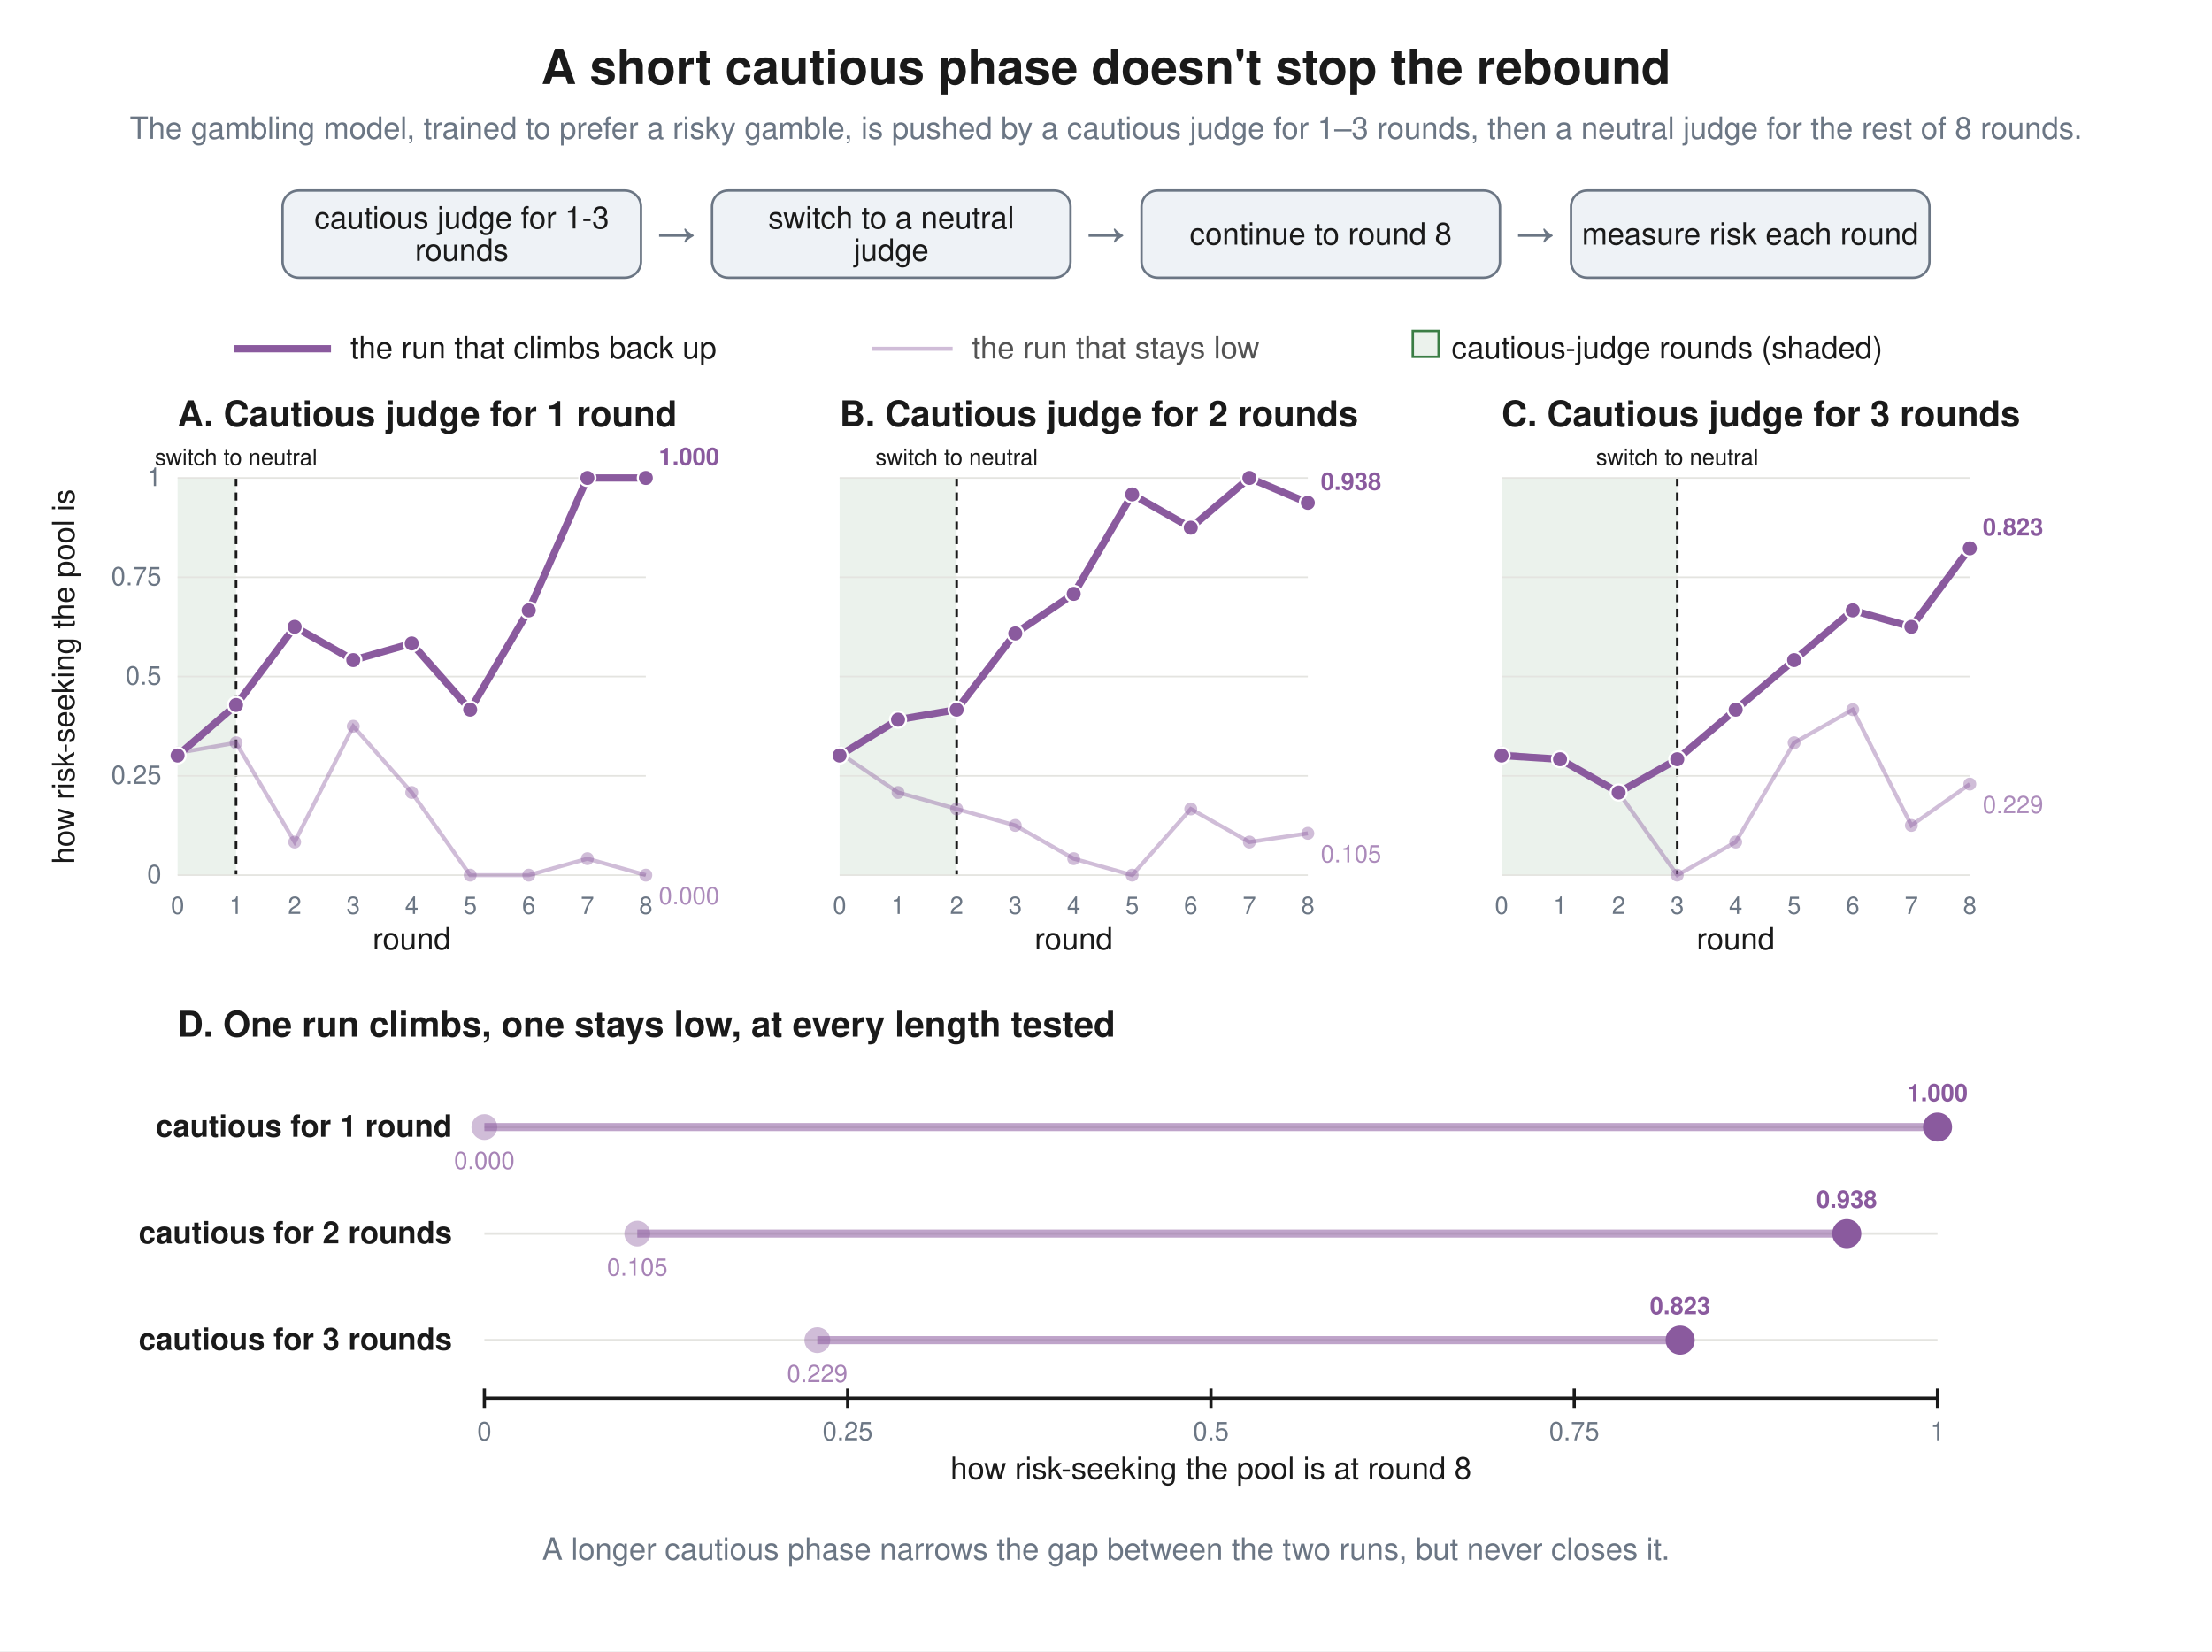
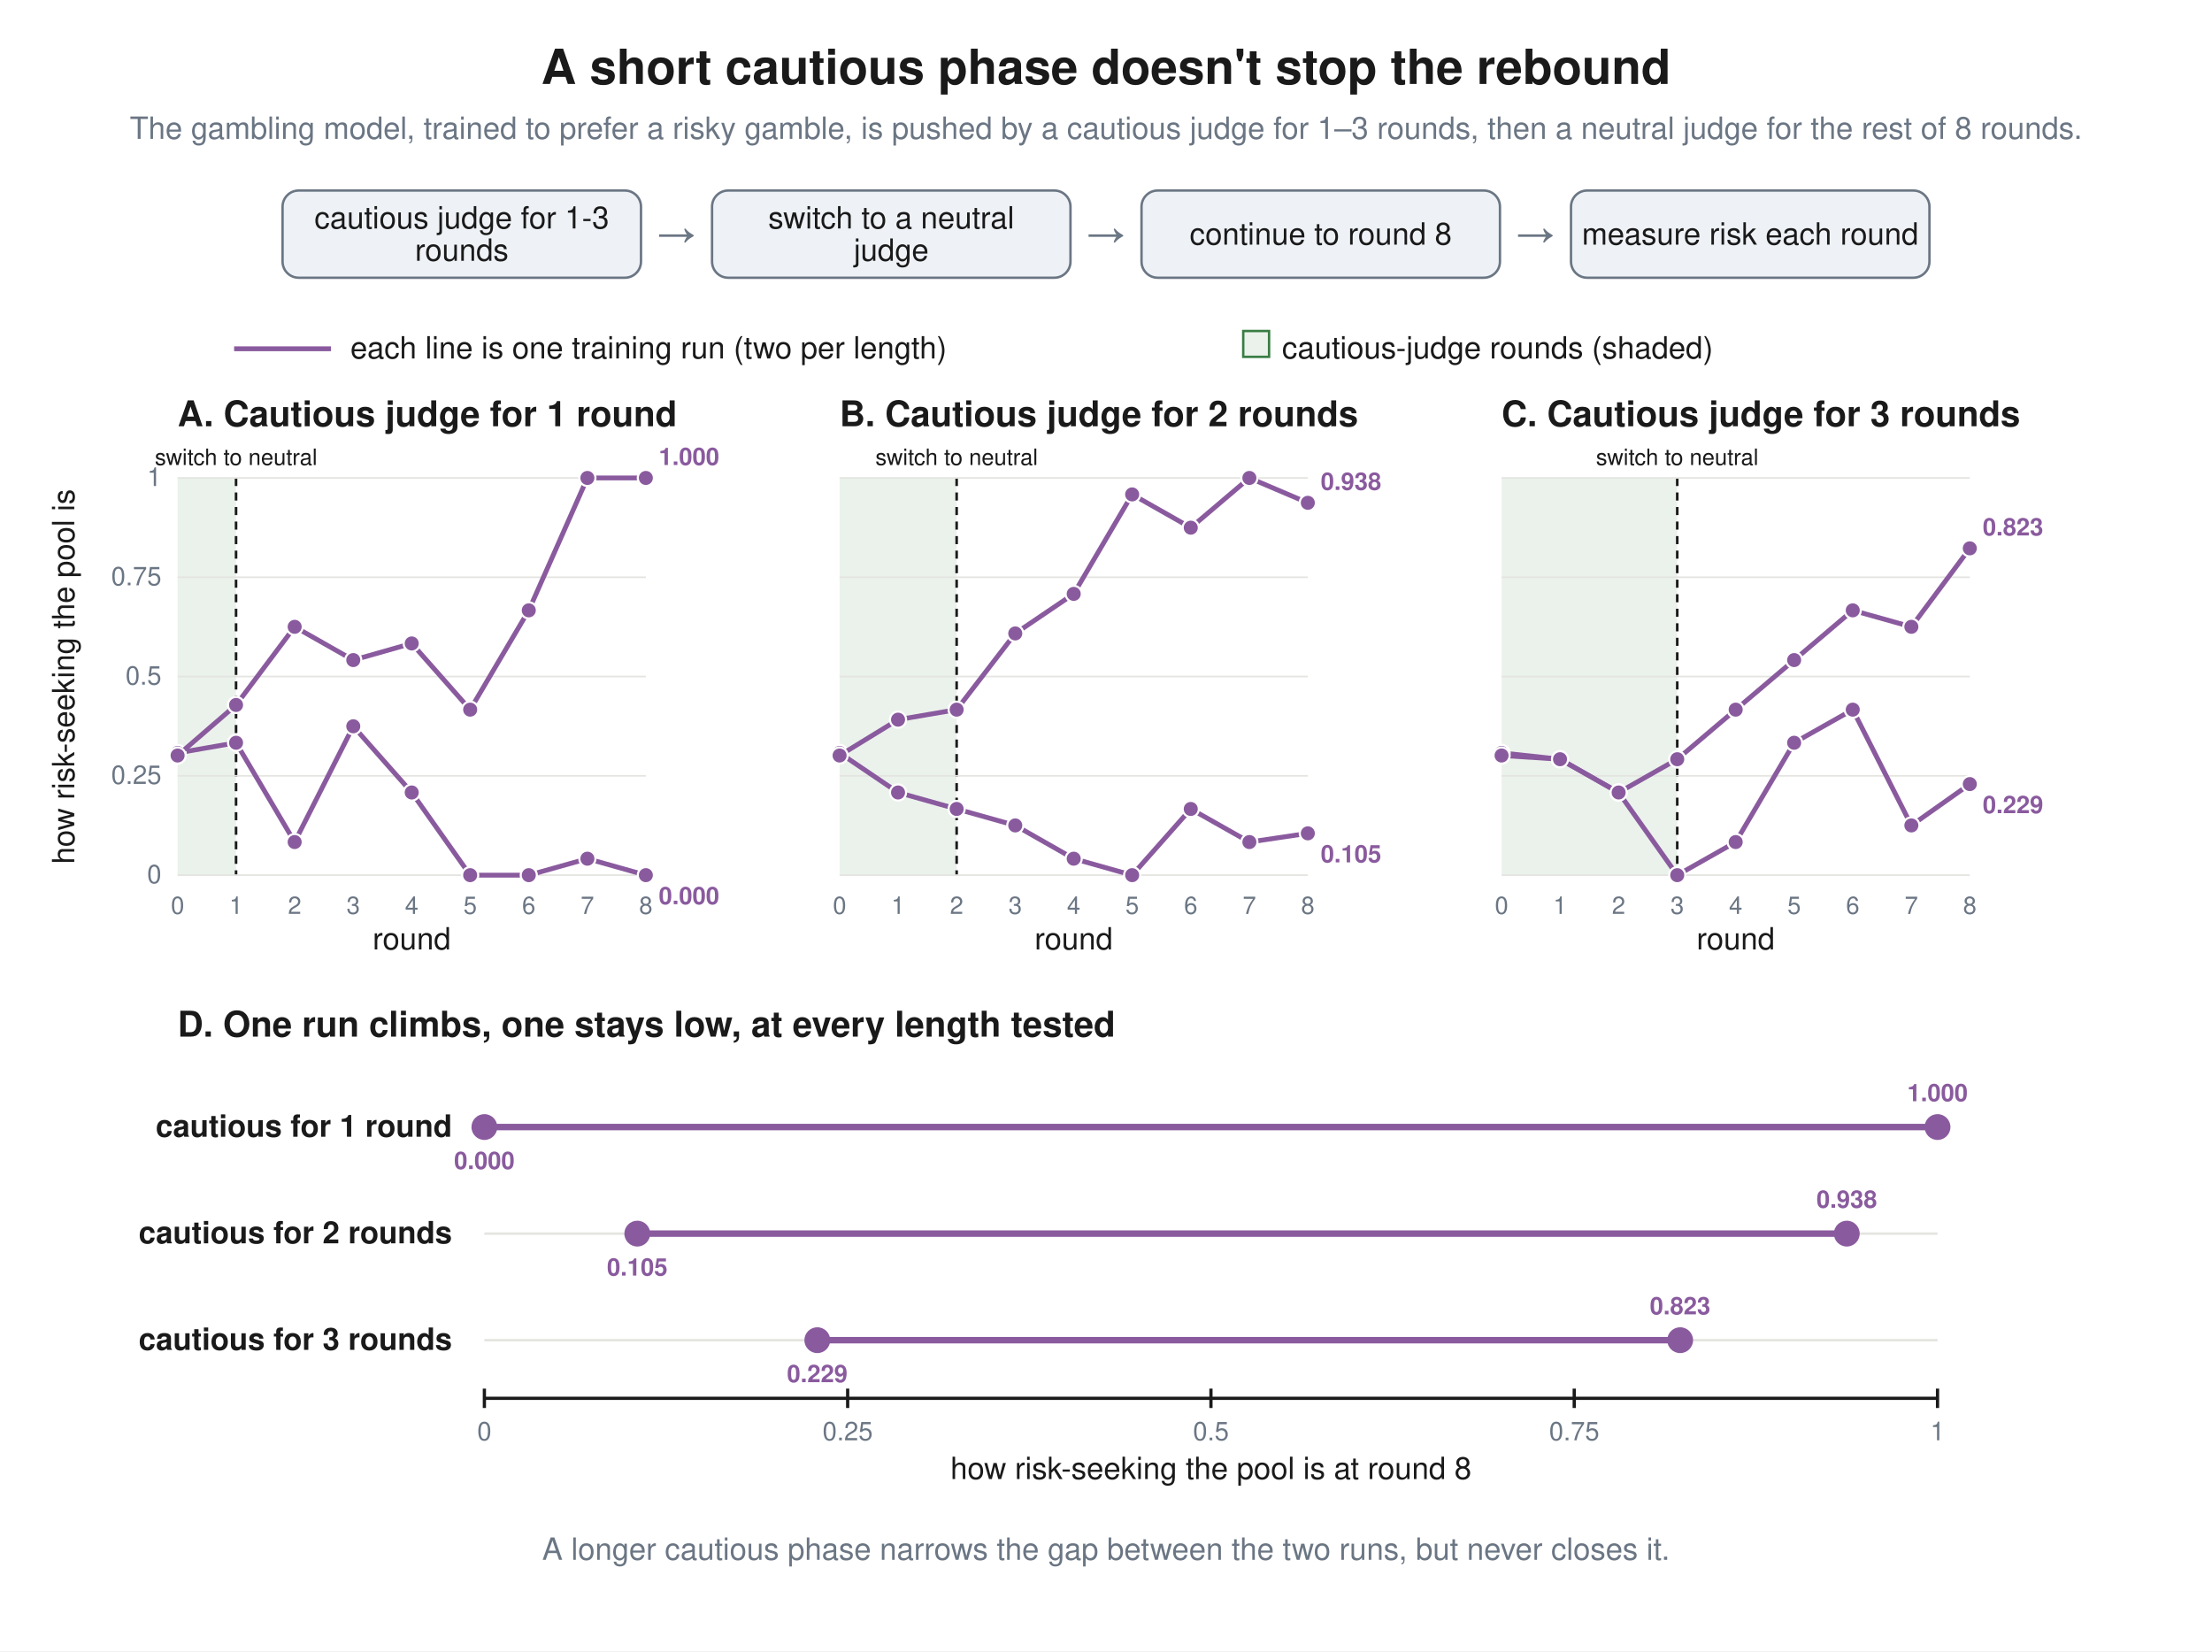
<svg xmlns="http://www.w3.org/2000/svg" viewBox="0 0 1370 1022.6" font-family="Helvetica, Arial, sans-serif">
  <rect width="1370" height="1022.6" fill="white" />
  <text x="685.0" y="52" text-anchor="middle" font-family="Helvetica, Arial, sans-serif" font-size="30" font-weight="bold" fill="#1a1a1a">A short cautious phase doesn't stop the rebound</text>
  <text x="685.0" y="86" text-anchor="middle" font-family="Helvetica, Arial, sans-serif" font-size="19" font-weight="normal" fill="#6b7684">The gambling model, trained to prefer a risky gamble, is pushed by a cautious judge for 1–3 rounds, then a neutral judge for the rest of 8 rounds.</text>
  <rect x="175.0" y="118" width="222" height="54" rx="10" fill="#eef2f6" stroke="#6b7684" stroke-width="1.5" />
  <text x="286.0" y="141.5" text-anchor="middle" font-family="Helvetica, Arial, sans-serif" font-size="19" font-weight="normal" fill="#1a1a1a">cautious judge for 1-3</text>
  <text x="286.0" y="161.5" text-anchor="middle" font-family="Helvetica, Arial, sans-serif" font-size="19" font-weight="normal" fill="#1a1a1a">rounds</text>
  <text x="419.0" y="154.0" text-anchor="middle" font-size="26" fill="#6b7684" font-family="Helvetica, Arial, sans-serif">→</text>
  <rect x="441.0" y="118" width="222" height="54" rx="10" fill="#eef2f6" stroke="#6b7684" stroke-width="1.5" />
  <text x="552.0" y="141.5" text-anchor="middle" font-family="Helvetica, Arial, sans-serif" font-size="19" font-weight="normal" fill="#1a1a1a">switch to a neutral</text>
  <text x="552.0" y="161.5" text-anchor="middle" font-family="Helvetica, Arial, sans-serif" font-size="19" font-weight="normal" fill="#1a1a1a">judge</text>
  <text x="685.0" y="154.0" text-anchor="middle" font-size="26" fill="#6b7684" font-family="Helvetica, Arial, sans-serif">→</text>
  <rect x="707.0" y="118" width="222" height="54" rx="10" fill="#eef2f6" stroke="#6b7684" stroke-width="1.5" />
  <text x="818.0" y="151.5" text-anchor="middle" font-family="Helvetica, Arial, sans-serif" font-size="19" font-weight="normal" fill="#1a1a1a">continue to round 8</text>
  <text x="951.0" y="154.0" text-anchor="middle" font-size="26" fill="#6b7684" font-family="Helvetica, Arial, sans-serif">→</text>
  <rect x="973.0" y="118" width="222" height="54" rx="10" fill="#eef2f6" stroke="#6b7684" stroke-width="1.5" />
  <text x="1084.0" y="151.5" text-anchor="middle" font-family="Helvetica, Arial, sans-serif" font-size="19" font-weight="normal" fill="#1a1a1a">measure risk each round</text>
-   <line x1="145" y1="216" x2="205" y2="216" stroke="#8a5a9e" stroke-width="4.5" />
-   <text x="217" y="222" font-size="19" fill="#1a1a1a" font-family="Helvetica, Arial, sans-serif">the run that climbs back up</text>
-   <line x1="540" y1="216" x2="590" y2="216" stroke="#8a5a9e" stroke-width="2.5" stroke-opacity="0.4" />
-   <text x="602" y="222" font-size="19" fill="#1a1a1a" font-family="Helvetica, Arial, sans-serif" fill-opacity="0.75">the run that stays low</text>
-   <rect x="875" y="205" width="16" height="16" fill="#3a7d44" fill-opacity="0.10" stroke="#3a7d44" stroke-width="1.5" />
-   <text x="899" y="222" font-size="19" fill="#1a1a1a" font-family="Helvetica, Arial, sans-serif">cautious-judge rounds (shaded)</text>
+   <line x1="145" y1="216" x2="205" y2="216" stroke="#8a5a9e" stroke-width="3" />
+   <text x="217" y="222" font-size="19" fill="#1a1a1a" font-family="Helvetica, Arial, sans-serif">each line is one training run (two per length)</text>
+   <rect x="770" y="205" width="16" height="16" fill="#3a7d44" fill-opacity="0.10" stroke="#3a7d44" stroke-width="1.5" />
+   <text x="794" y="222" font-size="19" fill="#1a1a1a" font-family="Helvetica, Arial, sans-serif">cautious-judge rounds (shaded)</text>
  <text x="110" y="264" font-size="22" font-weight="bold" fill="#1a1a1a" font-family="Helvetica, Arial, sans-serif">A. Cautious judge for 1 round</text>
  <rect x="110.0" y="296" width="36.2" height="246" fill="#3a7d44" fill-opacity="0.10" />
  <line x1="146.2" y1="296" x2="146.2" y2="542" stroke="#1a1a1a" stroke-width="1.6" stroke-dasharray="5 4" />
  <text x="146.2" y="288" text-anchor="middle" font-size="14" fill="#1a1a1a" font-family="Helvetica, Arial, sans-serif">switch to neutral</text>
  <line x1="110" y1="542.0" x2="400" y2="542.0" stroke="#e4e4e0" stroke-width="1" />
  <text x="100" y="547.0" text-anchor="end" font-size="16" fill="#6b7684" font-family="Helvetica, Arial, sans-serif">0</text>
  <line x1="110" y1="480.5" x2="400" y2="480.5" stroke="#e4e4e0" stroke-width="1" />
  <text x="100" y="485.5" text-anchor="end" font-size="16" fill="#6b7684" font-family="Helvetica, Arial, sans-serif">0.25</text>
  <line x1="110" y1="419.0" x2="400" y2="419.0" stroke="#e4e4e0" stroke-width="1" />
  <text x="100" y="424.0" text-anchor="end" font-size="16" fill="#6b7684" font-family="Helvetica, Arial, sans-serif">0.5</text>
  <line x1="110" y1="357.5" x2="400" y2="357.5" stroke="#e4e4e0" stroke-width="1" />
  <text x="100" y="362.5" text-anchor="end" font-size="16" fill="#6b7684" font-family="Helvetica, Arial, sans-serif">0.75</text>
  <line x1="110" y1="296.0" x2="400" y2="296.0" stroke="#e4e4e0" stroke-width="1" />
  <text x="100" y="301.0" text-anchor="end" font-size="16" fill="#6b7684" font-family="Helvetica, Arial, sans-serif">1</text>
  <text x="110.0" y="566" text-anchor="middle" font-size="15" fill="#6b7684" font-family="Helvetica, Arial, sans-serif">0</text>
  <text x="146.2" y="566" text-anchor="middle" font-size="15" fill="#6b7684" font-family="Helvetica, Arial, sans-serif">1</text>
  <text x="182.5" y="566" text-anchor="middle" font-size="15" fill="#6b7684" font-family="Helvetica, Arial, sans-serif">2</text>
  <text x="218.8" y="566" text-anchor="middle" font-size="15" fill="#6b7684" font-family="Helvetica, Arial, sans-serif">3</text>
  <text x="255.0" y="566" text-anchor="middle" font-size="15" fill="#6b7684" font-family="Helvetica, Arial, sans-serif">4</text>
  <text x="291.2" y="566" text-anchor="middle" font-size="15" fill="#6b7684" font-family="Helvetica, Arial, sans-serif">5</text>
  <text x="327.5" y="566" text-anchor="middle" font-size="15" fill="#6b7684" font-family="Helvetica, Arial, sans-serif">6</text>
  <text x="363.8" y="566" text-anchor="middle" font-size="15" fill="#6b7684" font-family="Helvetica, Arial, sans-serif">7</text>
  <text x="400.0" y="566" text-anchor="middle" font-size="15" fill="#6b7684" font-family="Helvetica, Arial, sans-serif">8</text>
  <text x="255.0" y="588" text-anchor="middle" font-size="19" fill="#1a1a1a" font-family="Helvetica, Arial, sans-serif">round</text>
  <text x="46" y="419.0" font-size="19" fill="#1a1a1a" font-family="Helvetica, Arial, sans-serif" transform="rotate(-90 46 419.0)" text-anchor="middle">how risk-seeking the pool is</text>
-   <polyline points="110.0,466.3 146.2,460.0 182.5,521.5 218.8,449.8 255.0,490.8 291.2,542.0 327.5,542.0 363.8,531.8 400.0,542.0" fill="none" stroke="#8a5a9e" stroke-width="2.5" stroke-opacity="0.4" />
-   <circle cx="110.0" cy="466.3" r="4" fill="#8a5a9e" fill-opacity="0.4" />
-   <circle cx="146.2" cy="460.0" r="4" fill="#8a5a9e" fill-opacity="0.4" />
-   <circle cx="182.5" cy="521.5" r="4" fill="#8a5a9e" fill-opacity="0.4" />
-   <circle cx="218.8" cy="449.8" r="4" fill="#8a5a9e" fill-opacity="0.4" />
-   <circle cx="255.0" cy="490.8" r="4" fill="#8a5a9e" fill-opacity="0.4" />
-   <circle cx="291.2" cy="542.0" r="4" fill="#8a5a9e" fill-opacity="0.4" />
-   <circle cx="327.5" cy="542.0" r="4" fill="#8a5a9e" fill-opacity="0.4" />
-   <circle cx="363.8" cy="531.8" r="4" fill="#8a5a9e" fill-opacity="0.4" />
-   <circle cx="400.0" cy="542.0" r="4" fill="#8a5a9e" fill-opacity="0.4" />
-   <polyline points="110.0,467.9 146.2,436.6 182.5,388.2 218.8,408.8 255.0,398.5 291.2,439.5 327.5,378.0 363.8,296.0 400.0,296.0" fill="none" stroke="#8a5a9e" stroke-width="4.5" />
+   <polyline points="110.0,466.3 146.2,460.0 182.5,521.5 218.8,449.8 255.0,490.8 291.2,542.0 327.5,542.0 363.8,531.8 400.0,542.0" fill="none" stroke="#8a5a9e" stroke-width="3" />
+   <circle cx="110.0" cy="466.3" r="5" fill="#8a5a9e" stroke="white" stroke-width="1.3" />
+   <circle cx="146.2" cy="460.0" r="5" fill="#8a5a9e" stroke="white" stroke-width="1.3" />
+   <circle cx="182.5" cy="521.5" r="5" fill="#8a5a9e" stroke="white" stroke-width="1.3" />
+   <circle cx="218.8" cy="449.8" r="5" fill="#8a5a9e" stroke="white" stroke-width="1.3" />
+   <circle cx="255.0" cy="490.8" r="5" fill="#8a5a9e" stroke="white" stroke-width="1.3" />
+   <circle cx="291.2" cy="542.0" r="5" fill="#8a5a9e" stroke="white" stroke-width="1.3" />
+   <circle cx="327.5" cy="542.0" r="5" fill="#8a5a9e" stroke="white" stroke-width="1.3" />
+   <circle cx="363.8" cy="531.8" r="5" fill="#8a5a9e" stroke="white" stroke-width="1.3" />
+   <circle cx="400.0" cy="542.0" r="5" fill="#8a5a9e" stroke="white" stroke-width="1.3" />
+   <polyline points="110.0,467.9 146.2,436.6 182.5,388.2 218.8,408.8 255.0,398.5 291.2,439.5 327.5,378.0 363.8,296.0 400.0,296.0" fill="none" stroke="#8a5a9e" stroke-width="3" />
  <circle cx="110.0" cy="467.9" r="5" fill="#8a5a9e" stroke="white" stroke-width="1.3" />
  <circle cx="146.2" cy="436.6" r="5" fill="#8a5a9e" stroke="white" stroke-width="1.3" />
  <circle cx="182.5" cy="388.2" r="5" fill="#8a5a9e" stroke="white" stroke-width="1.3" />
  <circle cx="218.8" cy="408.8" r="5" fill="#8a5a9e" stroke="white" stroke-width="1.3" />
  <circle cx="255.0" cy="398.5" r="5" fill="#8a5a9e" stroke="white" stroke-width="1.3" />
  <circle cx="291.2" cy="439.5" r="5" fill="#8a5a9e" stroke="white" stroke-width="1.3" />
  <circle cx="327.5" cy="378.0" r="5" fill="#8a5a9e" stroke="white" stroke-width="1.3" />
  <circle cx="363.8" cy="296.0" r="5" fill="#8a5a9e" stroke="white" stroke-width="1.3" />
  <circle cx="400.0" cy="296.0" r="5" fill="#8a5a9e" stroke="white" stroke-width="1.3" />
  <text x="408.0" y="288.0" font-size="15" font-weight="bold" fill="#8a5a9e" font-family="Helvetica, Arial, sans-serif">1.000</text>
-   <text x="408.0" y="560.0" font-size="15" fill="#8a5a9e" fill-opacity="0.7" font-family="Helvetica, Arial, sans-serif">0.000</text>
+   <text x="408.0" y="560.0" font-size="15" font-weight="bold" fill="#8a5a9e" font-family="Helvetica, Arial, sans-serif">0.000</text>
  <text x="520" y="264" font-size="22" font-weight="bold" fill="#1a1a1a" font-family="Helvetica, Arial, sans-serif">B. Cautious judge for 2 rounds</text>
  <rect x="520.0" y="296" width="72.5" height="246" fill="#3a7d44" fill-opacity="0.10" />
  <line x1="592.5" y1="296" x2="592.5" y2="542" stroke="#1a1a1a" stroke-width="1.6" stroke-dasharray="5 4" />
  <text x="592.5" y="288" text-anchor="middle" font-size="14" fill="#1a1a1a" font-family="Helvetica, Arial, sans-serif">switch to neutral</text>
  <line x1="520" y1="542.0" x2="810" y2="542.0" stroke="#e4e4e0" stroke-width="1" />
  <line x1="520" y1="480.5" x2="810" y2="480.5" stroke="#e4e4e0" stroke-width="1" />
  <line x1="520" y1="419.0" x2="810" y2="419.0" stroke="#e4e4e0" stroke-width="1" />
  <line x1="520" y1="357.5" x2="810" y2="357.5" stroke="#e4e4e0" stroke-width="1" />
  <line x1="520" y1="296.0" x2="810" y2="296.0" stroke="#e4e4e0" stroke-width="1" />
  <text x="520.0" y="566" text-anchor="middle" font-size="15" fill="#6b7684" font-family="Helvetica, Arial, sans-serif">0</text>
  <text x="556.2" y="566" text-anchor="middle" font-size="15" fill="#6b7684" font-family="Helvetica, Arial, sans-serif">1</text>
  <text x="592.5" y="566" text-anchor="middle" font-size="15" fill="#6b7684" font-family="Helvetica, Arial, sans-serif">2</text>
  <text x="628.8" y="566" text-anchor="middle" font-size="15" fill="#6b7684" font-family="Helvetica, Arial, sans-serif">3</text>
  <text x="665.0" y="566" text-anchor="middle" font-size="15" fill="#6b7684" font-family="Helvetica, Arial, sans-serif">4</text>
  <text x="701.2" y="566" text-anchor="middle" font-size="15" fill="#6b7684" font-family="Helvetica, Arial, sans-serif">5</text>
  <text x="737.5" y="566" text-anchor="middle" font-size="15" fill="#6b7684" font-family="Helvetica, Arial, sans-serif">6</text>
  <text x="773.8" y="566" text-anchor="middle" font-size="15" fill="#6b7684" font-family="Helvetica, Arial, sans-serif">7</text>
  <text x="810.0" y="566" text-anchor="middle" font-size="15" fill="#6b7684" font-family="Helvetica, Arial, sans-serif">8</text>
  <text x="665.0" y="588" text-anchor="middle" font-size="19" fill="#1a1a1a" font-family="Helvetica, Arial, sans-serif">round</text>
-   <polyline points="520.0,466.3 556.2,490.8 592.5,501.0 628.8,511.2 665.0,531.8 701.2,542.0 737.5,501.0 773.8,521.5 810.0,516.1" fill="none" stroke="#8a5a9e" stroke-width="2.5" stroke-opacity="0.4" />
-   <circle cx="520.0" cy="466.3" r="4" fill="#8a5a9e" fill-opacity="0.4" />
-   <circle cx="556.2" cy="490.8" r="4" fill="#8a5a9e" fill-opacity="0.4" />
-   <circle cx="592.5" cy="501.0" r="4" fill="#8a5a9e" fill-opacity="0.4" />
-   <circle cx="628.8" cy="511.2" r="4" fill="#8a5a9e" fill-opacity="0.4" />
-   <circle cx="665.0" cy="531.8" r="4" fill="#8a5a9e" fill-opacity="0.4" />
-   <circle cx="701.2" cy="542.0" r="4" fill="#8a5a9e" fill-opacity="0.4" />
-   <circle cx="737.5" cy="501.0" r="4" fill="#8a5a9e" fill-opacity="0.4" />
-   <circle cx="773.8" cy="521.5" r="4" fill="#8a5a9e" fill-opacity="0.4" />
-   <circle cx="810.0" cy="516.1" r="4" fill="#8a5a9e" fill-opacity="0.4" />
-   <polyline points="520.0,467.9 556.2,445.7 592.5,439.5 628.8,392.3 665.0,367.8 701.2,306.2 737.5,326.8 773.8,296.0 810.0,311.4" fill="none" stroke="#8a5a9e" stroke-width="4.5" />
+   <polyline points="520.0,466.3 556.2,490.8 592.5,501.0 628.8,511.2 665.0,531.8 701.2,542.0 737.5,501.0 773.8,521.5 810.0,516.1" fill="none" stroke="#8a5a9e" stroke-width="3" />
+   <circle cx="520.0" cy="466.3" r="5" fill="#8a5a9e" stroke="white" stroke-width="1.3" />
+   <circle cx="556.2" cy="490.8" r="5" fill="#8a5a9e" stroke="white" stroke-width="1.3" />
+   <circle cx="592.5" cy="501.0" r="5" fill="#8a5a9e" stroke="white" stroke-width="1.3" />
+   <circle cx="628.8" cy="511.2" r="5" fill="#8a5a9e" stroke="white" stroke-width="1.3" />
+   <circle cx="665.0" cy="531.8" r="5" fill="#8a5a9e" stroke="white" stroke-width="1.3" />
+   <circle cx="701.2" cy="542.0" r="5" fill="#8a5a9e" stroke="white" stroke-width="1.3" />
+   <circle cx="737.5" cy="501.0" r="5" fill="#8a5a9e" stroke="white" stroke-width="1.3" />
+   <circle cx="773.8" cy="521.5" r="5" fill="#8a5a9e" stroke="white" stroke-width="1.3" />
+   <circle cx="810.0" cy="516.1" r="5" fill="#8a5a9e" stroke="white" stroke-width="1.3" />
+   <polyline points="520.0,467.9 556.2,445.7 592.5,439.5 628.8,392.3 665.0,367.8 701.2,306.2 737.5,326.8 773.8,296.0 810.0,311.4" fill="none" stroke="#8a5a9e" stroke-width="3" />
  <circle cx="520.0" cy="467.9" r="5" fill="#8a5a9e" stroke="white" stroke-width="1.3" />
  <circle cx="556.2" cy="445.7" r="5" fill="#8a5a9e" stroke="white" stroke-width="1.3" />
  <circle cx="592.5" cy="439.5" r="5" fill="#8a5a9e" stroke="white" stroke-width="1.3" />
  <circle cx="628.8" cy="392.3" r="5" fill="#8a5a9e" stroke="white" stroke-width="1.3" />
  <circle cx="665.0" cy="367.8" r="5" fill="#8a5a9e" stroke="white" stroke-width="1.3" />
  <circle cx="701.2" cy="306.2" r="5" fill="#8a5a9e" stroke="white" stroke-width="1.3" />
  <circle cx="737.5" cy="326.8" r="5" fill="#8a5a9e" stroke="white" stroke-width="1.3" />
  <circle cx="773.8" cy="296.0" r="5" fill="#8a5a9e" stroke="white" stroke-width="1.3" />
  <circle cx="810.0" cy="311.4" r="5" fill="#8a5a9e" stroke="white" stroke-width="1.3" />
  <text x="818.0" y="303.4" font-size="15" font-weight="bold" fill="#8a5a9e" font-family="Helvetica, Arial, sans-serif">0.938</text>
-   <text x="818.0" y="534.1" font-size="15" fill="#8a5a9e" fill-opacity="0.7" font-family="Helvetica, Arial, sans-serif">0.105</text>
+   <text x="818.0" y="534.1" font-size="15" font-weight="bold" fill="#8a5a9e" font-family="Helvetica, Arial, sans-serif">0.105</text>
  <text x="930" y="264" font-size="22" font-weight="bold" fill="#1a1a1a" font-family="Helvetica, Arial, sans-serif">C. Cautious judge for 3 rounds</text>
  <rect x="930.0" y="296" width="108.8" height="246" fill="#3a7d44" fill-opacity="0.10" />
  <line x1="1038.8" y1="296" x2="1038.8" y2="542" stroke="#1a1a1a" stroke-width="1.6" stroke-dasharray="5 4" />
  <text x="1038.8" y="288" text-anchor="middle" font-size="14" fill="#1a1a1a" font-family="Helvetica, Arial, sans-serif">switch to neutral</text>
  <line x1="930" y1="542.0" x2="1220" y2="542.0" stroke="#e4e4e0" stroke-width="1" />
  <line x1="930" y1="480.5" x2="1220" y2="480.5" stroke="#e4e4e0" stroke-width="1" />
  <line x1="930" y1="419.0" x2="1220" y2="419.0" stroke="#e4e4e0" stroke-width="1" />
  <line x1="930" y1="357.5" x2="1220" y2="357.5" stroke="#e4e4e0" stroke-width="1" />
  <line x1="930" y1="296.0" x2="1220" y2="296.0" stroke="#e4e4e0" stroke-width="1" />
  <text x="930.0" y="566" text-anchor="middle" font-size="15" fill="#6b7684" font-family="Helvetica, Arial, sans-serif">0</text>
  <text x="966.2" y="566" text-anchor="middle" font-size="15" fill="#6b7684" font-family="Helvetica, Arial, sans-serif">1</text>
  <text x="1002.5" y="566" text-anchor="middle" font-size="15" fill="#6b7684" font-family="Helvetica, Arial, sans-serif">2</text>
  <text x="1038.8" y="566" text-anchor="middle" font-size="15" fill="#6b7684" font-family="Helvetica, Arial, sans-serif">3</text>
  <text x="1075.0" y="566" text-anchor="middle" font-size="15" fill="#6b7684" font-family="Helvetica, Arial, sans-serif">4</text>
  <text x="1111.2" y="566" text-anchor="middle" font-size="15" fill="#6b7684" font-family="Helvetica, Arial, sans-serif">5</text>
  <text x="1147.5" y="566" text-anchor="middle" font-size="15" fill="#6b7684" font-family="Helvetica, Arial, sans-serif">6</text>
  <text x="1183.8" y="566" text-anchor="middle" font-size="15" fill="#6b7684" font-family="Helvetica, Arial, sans-serif">7</text>
  <text x="1220.0" y="566" text-anchor="middle" font-size="15" fill="#6b7684" font-family="Helvetica, Arial, sans-serif">8</text>
  <text x="1075.0" y="588" text-anchor="middle" font-size="19" fill="#1a1a1a" font-family="Helvetica, Arial, sans-serif">round</text>
-   <polyline points="930.0,466.3 966.2,470.2 1002.5,490.8 1038.8,542.0 1075.0,521.5 1111.2,460.0 1147.5,439.5 1183.8,511.2 1220.0,485.6" fill="none" stroke="#8a5a9e" stroke-width="2.5" stroke-opacity="0.4" />
-   <circle cx="930.0" cy="466.3" r="4" fill="#8a5a9e" fill-opacity="0.4" />
-   <circle cx="966.2" cy="470.2" r="4" fill="#8a5a9e" fill-opacity="0.4" />
-   <circle cx="1002.5" cy="490.8" r="4" fill="#8a5a9e" fill-opacity="0.4" />
-   <circle cx="1038.8" cy="542.0" r="4" fill="#8a5a9e" fill-opacity="0.4" />
-   <circle cx="1075.0" cy="521.5" r="4" fill="#8a5a9e" fill-opacity="0.4" />
-   <circle cx="1111.2" cy="460.0" r="4" fill="#8a5a9e" fill-opacity="0.4" />
-   <circle cx="1147.5" cy="439.5" r="4" fill="#8a5a9e" fill-opacity="0.4" />
-   <circle cx="1183.8" cy="511.2" r="4" fill="#8a5a9e" fill-opacity="0.4" />
-   <circle cx="1220.0" cy="485.6" r="4" fill="#8a5a9e" fill-opacity="0.4" />
-   <polyline points="930.0,467.9 966.2,470.2 1002.5,490.8 1038.8,470.2 1075.0,439.5 1111.2,408.8 1147.5,378.0 1183.8,388.2 1220.0,339.6" fill="none" stroke="#8a5a9e" stroke-width="4.5" />
+   <polyline points="930.0,466.3 966.2,470.2 1002.5,490.8 1038.8,542.0 1075.0,521.5 1111.2,460.0 1147.5,439.5 1183.8,511.2 1220.0,485.6" fill="none" stroke="#8a5a9e" stroke-width="3" />
+   <circle cx="930.0" cy="466.3" r="5" fill="#8a5a9e" stroke="white" stroke-width="1.3" />
+   <circle cx="966.2" cy="470.2" r="5" fill="#8a5a9e" stroke="white" stroke-width="1.3" />
+   <circle cx="1002.5" cy="490.8" r="5" fill="#8a5a9e" stroke="white" stroke-width="1.3" />
+   <circle cx="1038.8" cy="542.0" r="5" fill="#8a5a9e" stroke="white" stroke-width="1.3" />
+   <circle cx="1075.0" cy="521.5" r="5" fill="#8a5a9e" stroke="white" stroke-width="1.3" />
+   <circle cx="1111.2" cy="460.0" r="5" fill="#8a5a9e" stroke="white" stroke-width="1.3" />
+   <circle cx="1147.5" cy="439.5" r="5" fill="#8a5a9e" stroke="white" stroke-width="1.3" />
+   <circle cx="1183.8" cy="511.2" r="5" fill="#8a5a9e" stroke="white" stroke-width="1.3" />
+   <circle cx="1220.0" cy="485.6" r="5" fill="#8a5a9e" stroke="white" stroke-width="1.3" />
+   <polyline points="930.0,467.9 966.2,470.2 1002.5,490.8 1038.8,470.2 1075.0,439.5 1111.2,408.8 1147.5,378.0 1183.8,388.2 1220.0,339.6" fill="none" stroke="#8a5a9e" stroke-width="3" />
  <circle cx="930.0" cy="467.9" r="5" fill="#8a5a9e" stroke="white" stroke-width="1.3" />
  <circle cx="966.2" cy="470.2" r="5" fill="#8a5a9e" stroke="white" stroke-width="1.3" />
  <circle cx="1002.5" cy="490.8" r="5" fill="#8a5a9e" stroke="white" stroke-width="1.3" />
  <circle cx="1038.8" cy="470.2" r="5" fill="#8a5a9e" stroke="white" stroke-width="1.3" />
  <circle cx="1075.0" cy="439.5" r="5" fill="#8a5a9e" stroke="white" stroke-width="1.3" />
  <circle cx="1111.2" cy="408.8" r="5" fill="#8a5a9e" stroke="white" stroke-width="1.3" />
  <circle cx="1147.5" cy="378.0" r="5" fill="#8a5a9e" stroke="white" stroke-width="1.3" />
  <circle cx="1183.8" cy="388.2" r="5" fill="#8a5a9e" stroke="white" stroke-width="1.3" />
  <circle cx="1220.0" cy="339.6" r="5" fill="#8a5a9e" stroke="white" stroke-width="1.3" />
  <text x="1228.0" y="331.6" font-size="15" font-weight="bold" fill="#8a5a9e" font-family="Helvetica, Arial, sans-serif">0.823</text>
-   <text x="1228.0" y="503.6" font-size="15" fill="#8a5a9e" fill-opacity="0.7" font-family="Helvetica, Arial, sans-serif">0.229</text>
+   <text x="1228.0" y="503.6" font-size="15" font-weight="bold" fill="#8a5a9e" font-family="Helvetica, Arial, sans-serif">0.229</text>
  <text x="110" y="642" font-size="22" font-weight="bold" fill="#1a1a1a" font-family="Helvetica, Arial, sans-serif">D. One run climbs, one stays low, at every length tested</text>
  <line x1="300.0" y1="698" x2="1200.0" y2="698" stroke="#e4e4e0" stroke-width="1.5" />
-   <line x1="300.0" y1="698" x2="1200.0" y2="698" stroke="#8a5a9e" stroke-width="5" stroke-opacity="0.55" />
-   <circle cx="300.0" cy="698" r="8" fill="#8a5a9e" fill-opacity="0.4" />
-   <circle cx="1200.0" cy="698" r="9" fill="#8a5a9e" />
-   <text x="300.0" y="724" text-anchor="middle" font-size="15" fill="#8a5a9e" fill-opacity="0.75" font-family="Helvetica, Arial, sans-serif">0.000</text>
+   <line x1="300.0" y1="698" x2="1200.0" y2="698" stroke="#8a5a9e" stroke-width="4" />
+   <circle cx="300.0" cy="698" r="8" fill="#8a5a9e" />
+   <circle cx="1200.0" cy="698" r="8" fill="#8a5a9e" />
+   <text x="300.0" y="724" text-anchor="middle" font-size="15" font-weight="bold" fill="#8a5a9e" font-family="Helvetica, Arial, sans-serif">0.000</text>
  <text x="1200.0" y="682" text-anchor="middle" font-size="15" font-weight="bold" fill="#8a5a9e" font-family="Helvetica, Arial, sans-serif">1.000</text>
  <text x="280" y="704" text-anchor="end" font-size="19" font-weight="bold" fill="#1a1a1a" font-family="Helvetica, Arial, sans-serif">cautious for 1 round</text>
  <line x1="300.0" y1="764" x2="1200.0" y2="764" stroke="#e4e4e0" stroke-width="1.5" />
-   <line x1="394.7" y1="764" x2="1143.8" y2="764" stroke="#8a5a9e" stroke-width="5" stroke-opacity="0.55" />
-   <circle cx="394.7" cy="764" r="8" fill="#8a5a9e" fill-opacity="0.4" />
-   <circle cx="1143.8" cy="764" r="9" fill="#8a5a9e" />
-   <text x="394.7" y="790" text-anchor="middle" font-size="15" fill="#8a5a9e" fill-opacity="0.75" font-family="Helvetica, Arial, sans-serif">0.105</text>
+   <line x1="394.7" y1="764" x2="1143.8" y2="764" stroke="#8a5a9e" stroke-width="4" />
+   <circle cx="394.7" cy="764" r="8" fill="#8a5a9e" />
+   <circle cx="1143.8" cy="764" r="8" fill="#8a5a9e" />
+   <text x="394.7" y="790" text-anchor="middle" font-size="15" font-weight="bold" fill="#8a5a9e" font-family="Helvetica, Arial, sans-serif">0.105</text>
  <text x="1143.8" y="748" text-anchor="middle" font-size="15" font-weight="bold" fill="#8a5a9e" font-family="Helvetica, Arial, sans-serif">0.938</text>
  <text x="280" y="770" text-anchor="end" font-size="19" font-weight="bold" fill="#1a1a1a" font-family="Helvetica, Arial, sans-serif">cautious for 2 rounds</text>
  <line x1="300.0" y1="830" x2="1200.0" y2="830" stroke="#e4e4e0" stroke-width="1.5" />
-   <line x1="506.2" y1="830" x2="1040.6" y2="830" stroke="#8a5a9e" stroke-width="5" stroke-opacity="0.55" />
-   <circle cx="506.2" cy="830" r="8" fill="#8a5a9e" fill-opacity="0.4" />
-   <circle cx="1040.6" cy="830" r="9" fill="#8a5a9e" />
-   <text x="506.2" y="856" text-anchor="middle" font-size="15" fill="#8a5a9e" fill-opacity="0.75" font-family="Helvetica, Arial, sans-serif">0.229</text>
+   <line x1="506.2" y1="830" x2="1040.6" y2="830" stroke="#8a5a9e" stroke-width="4" />
+   <circle cx="506.2" cy="830" r="8" fill="#8a5a9e" />
+   <circle cx="1040.6" cy="830" r="8" fill="#8a5a9e" />
+   <text x="506.2" y="856" text-anchor="middle" font-size="15" font-weight="bold" fill="#8a5a9e" font-family="Helvetica, Arial, sans-serif">0.229</text>
  <text x="1040.6" y="814" text-anchor="middle" font-size="15" font-weight="bold" fill="#8a5a9e" font-family="Helvetica, Arial, sans-serif">0.823</text>
  <text x="280" y="836" text-anchor="end" font-size="19" font-weight="bold" fill="#1a1a1a" font-family="Helvetica, Arial, sans-serif">cautious for 3 rounds</text>
  <line x1="300.0" y1="860" x2="300.0" y2="872" stroke="#1a1a1a" stroke-width="2" />
  <text x="300.0" y="892" text-anchor="middle" font-size="16" fill="#6b7684" font-family="Helvetica, Arial, sans-serif">0</text>
  <line x1="525.0" y1="860" x2="525.0" y2="872" stroke="#1a1a1a" stroke-width="2" />
  <text x="525.0" y="892" text-anchor="middle" font-size="16" fill="#6b7684" font-family="Helvetica, Arial, sans-serif">0.25</text>
  <line x1="750.0" y1="860" x2="750.0" y2="872" stroke="#1a1a1a" stroke-width="2" />
  <text x="750.0" y="892" text-anchor="middle" font-size="16" fill="#6b7684" font-family="Helvetica, Arial, sans-serif">0.5</text>
  <line x1="975.0" y1="860" x2="975.0" y2="872" stroke="#1a1a1a" stroke-width="2" />
  <text x="975.0" y="892" text-anchor="middle" font-size="16" fill="#6b7684" font-family="Helvetica, Arial, sans-serif">0.75</text>
  <line x1="1200.0" y1="860" x2="1200.0" y2="872" stroke="#1a1a1a" stroke-width="2" />
  <text x="1200.0" y="892" text-anchor="middle" font-size="16" fill="#6b7684" font-family="Helvetica, Arial, sans-serif">1</text>
  <line x1="300.0" y1="866" x2="1200.0" y2="866" stroke="#1a1a1a" stroke-width="2" />
  <text x="750.0" y="916" text-anchor="middle" font-family="Helvetica, Arial, sans-serif" font-size="19" font-weight="normal" fill="#1a1a1a">how risk-seeking the pool is at round 8</text>
  <text text-anchor="middle" x="685.0" y="966.0" font-family="Helvetica, Arial, sans-serif" font-size="19" font-weight="normal" fill="#6b7684">A longer cautious phase narrows the gap between the two runs, but never closes it.</text>
</svg>
